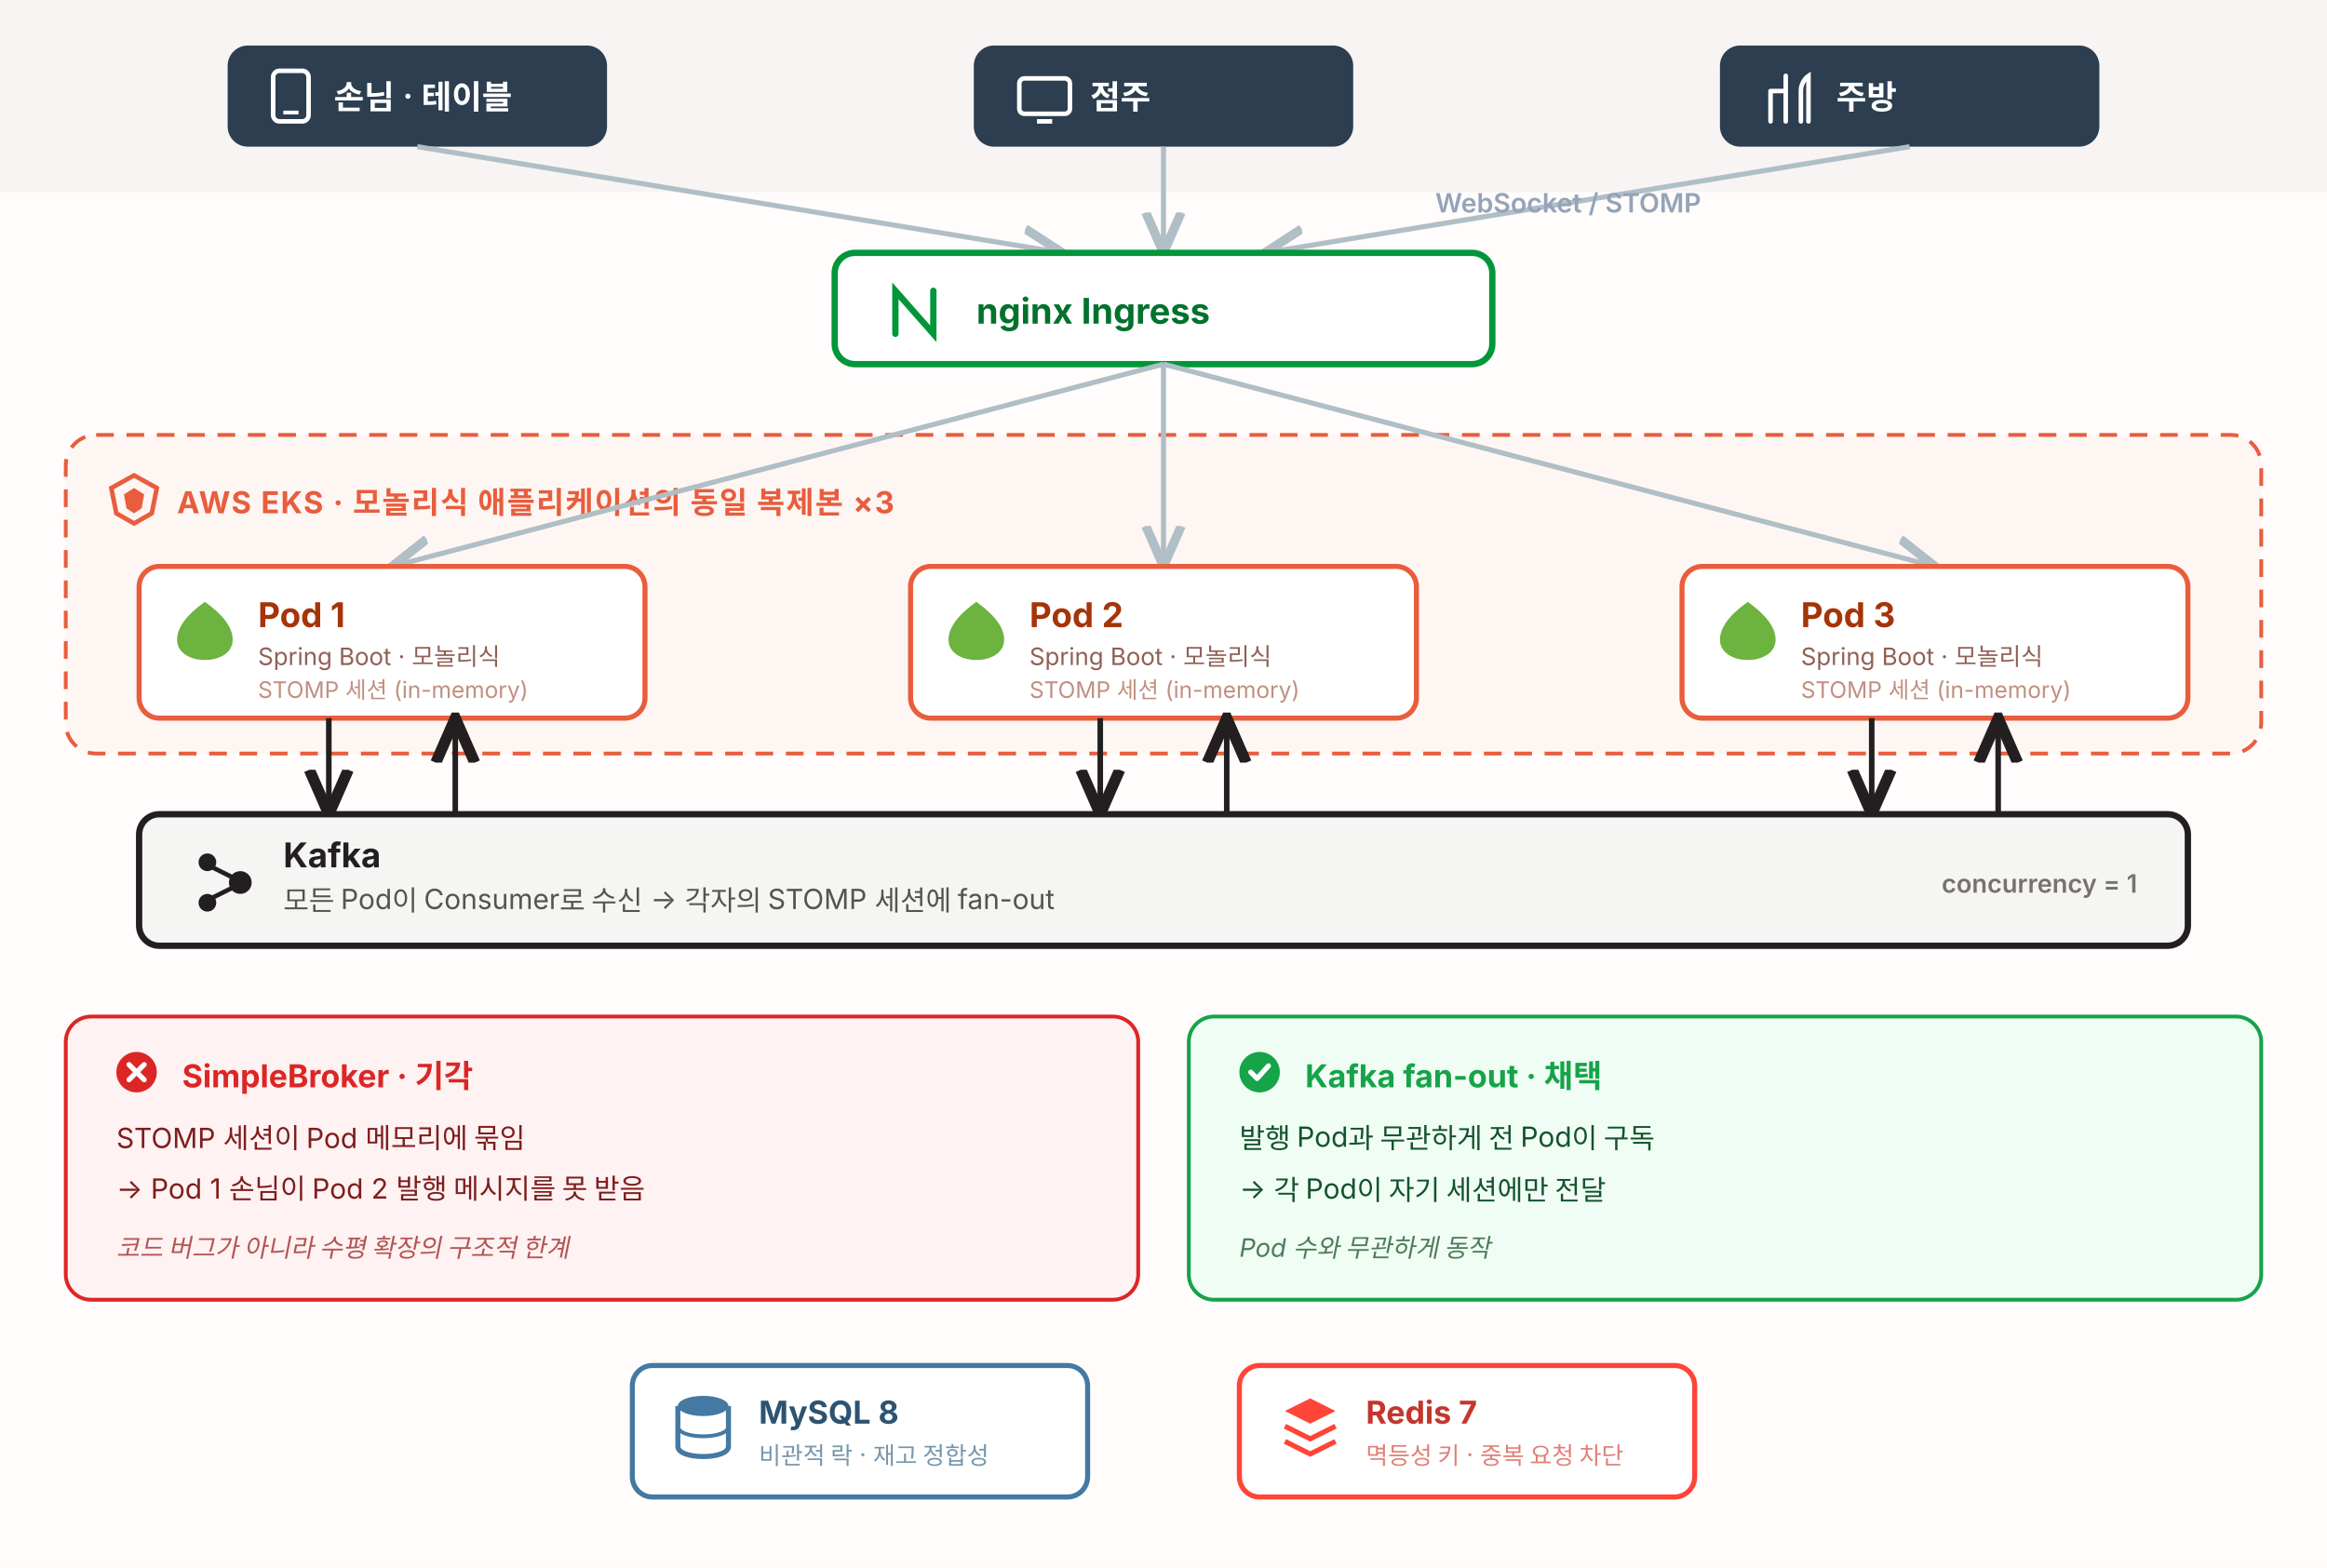
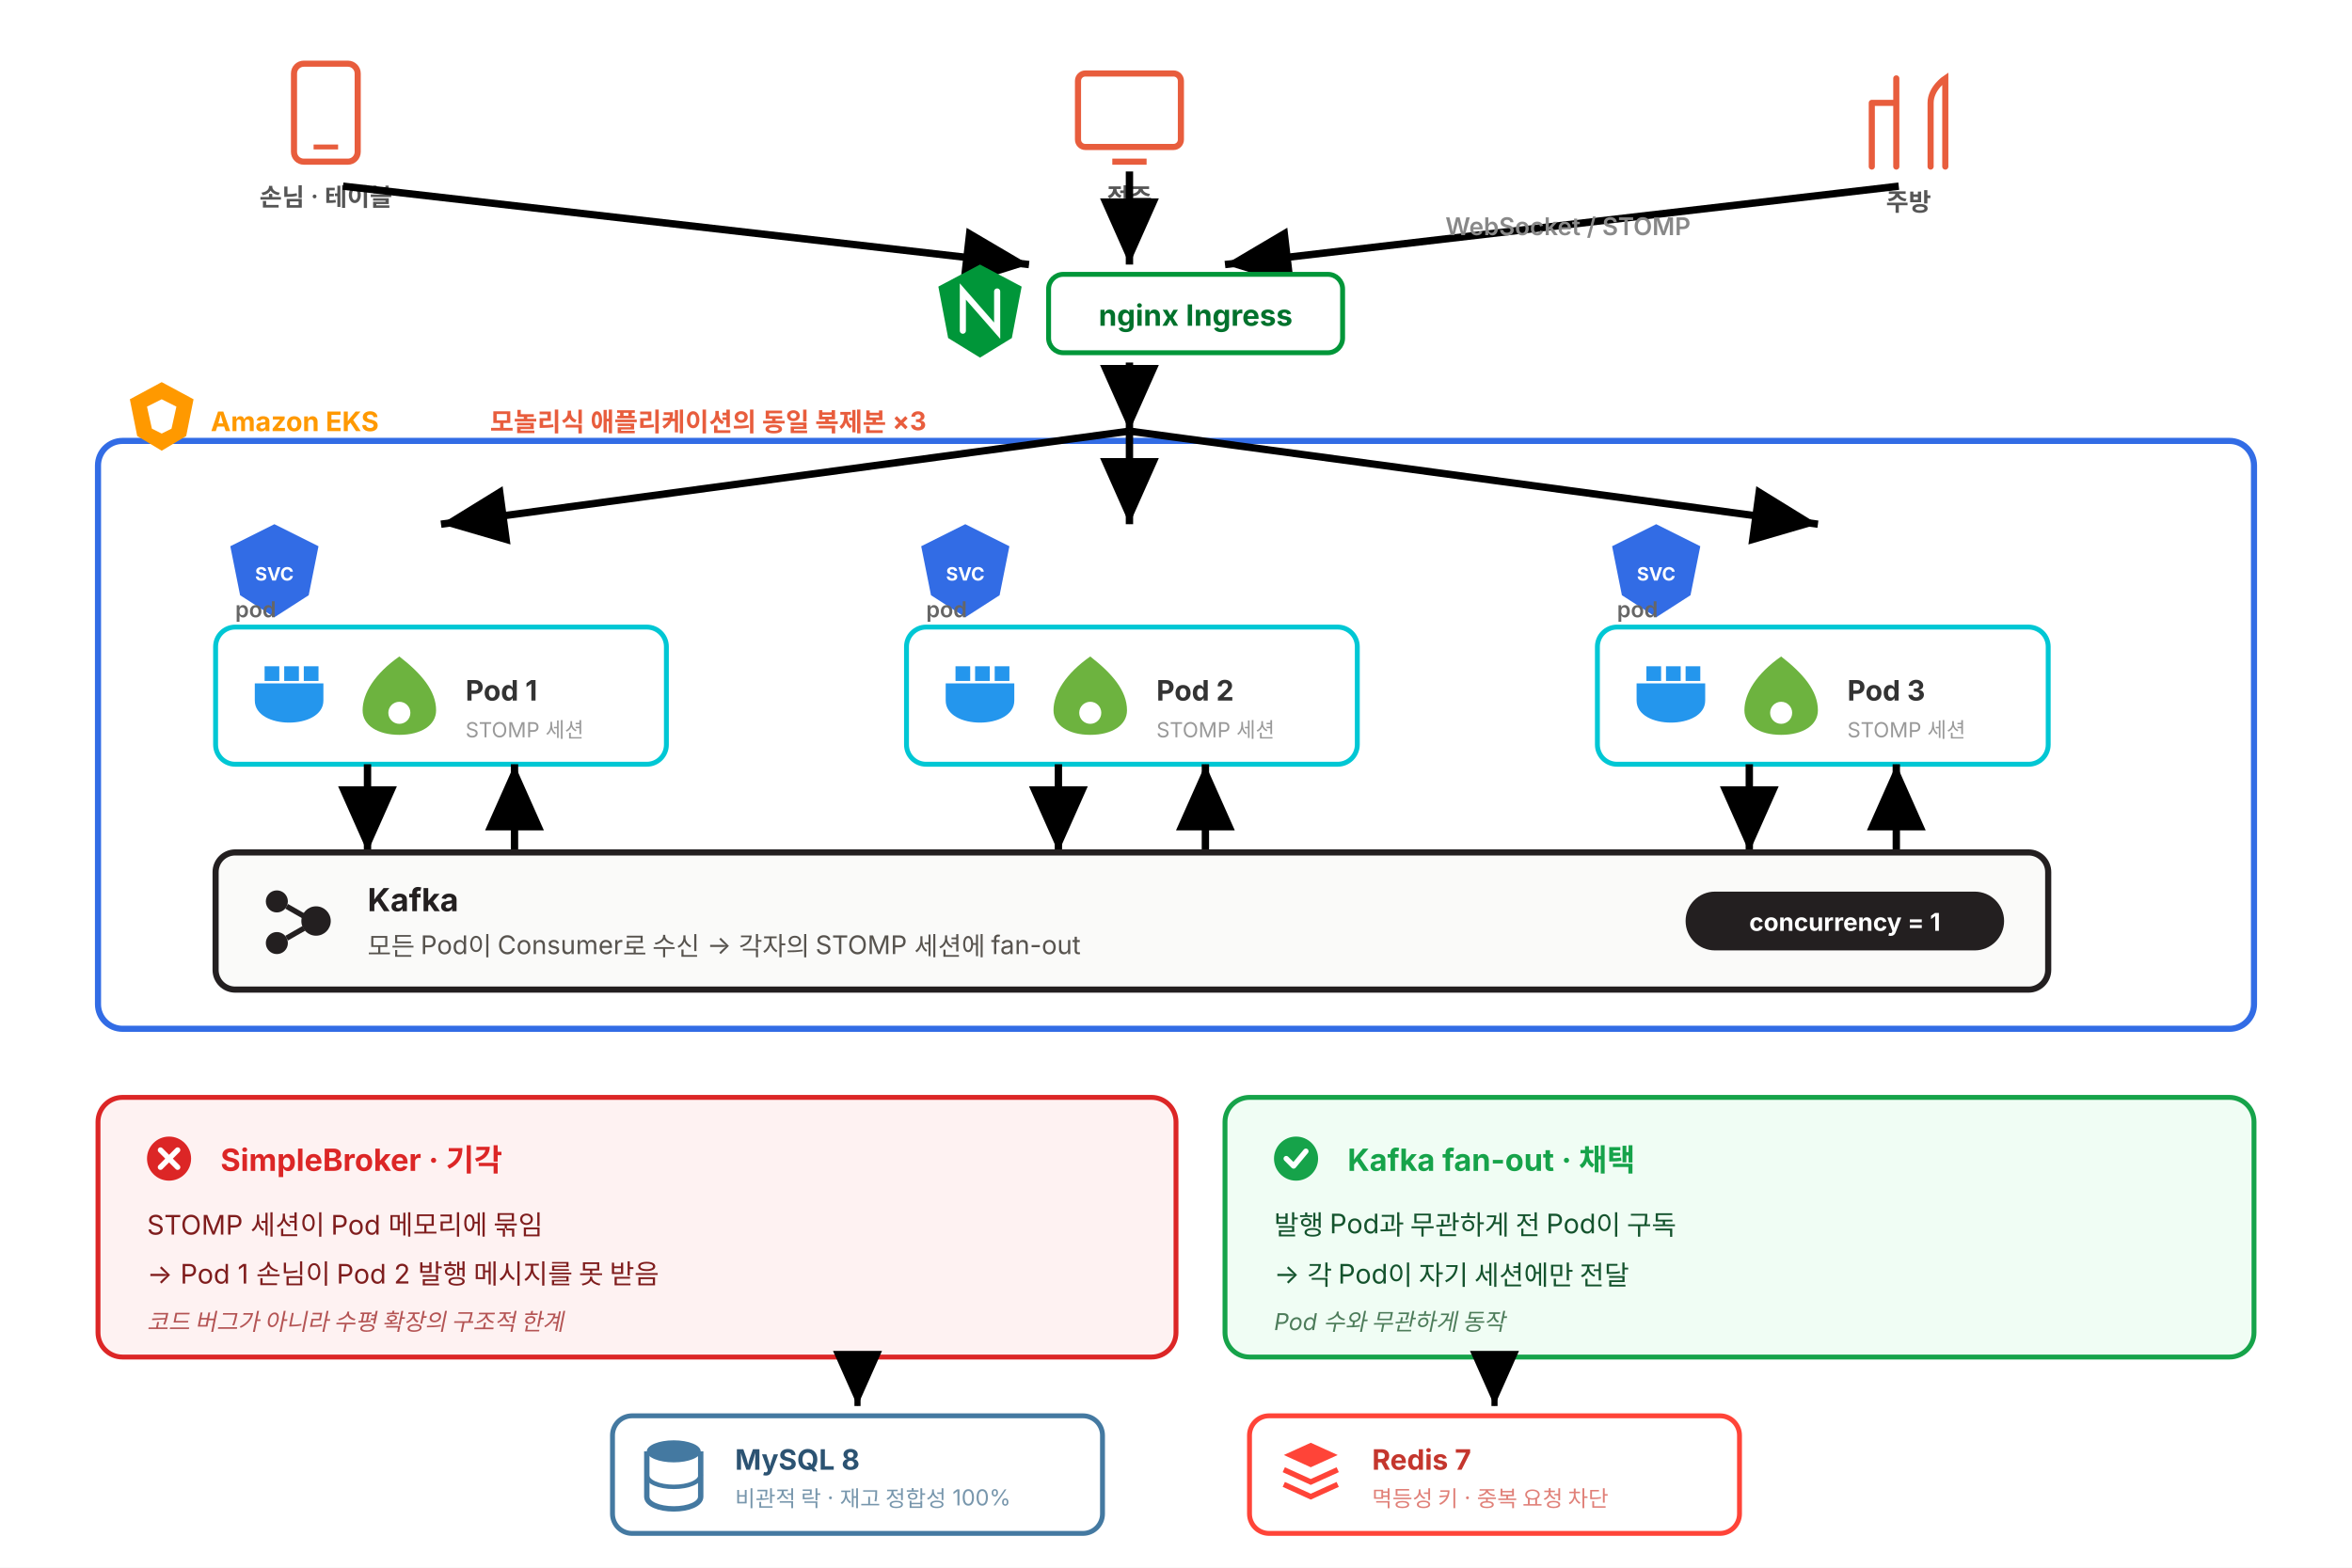
- <svg xmlns="http://www.w3.org/2000/svg" viewBox="0 0 920 620" font-family="Pretendard, -apple-system, BlinkMacSystemFont, sans-serif">
-   <rect width="920" height="620" fill="#FFFCFB" />
-   <rect x="0" y="0" width="920" height="76" fill="#F7F4F3" />
-   <rect x="90" y="18" width="150" height="40" rx="8" fill="#2C3E50" />
-   <g transform="translate(108,28)">
-     <rect x="0" y="0" width="14" height="20" rx="2.5" fill="none" stroke="#fff" stroke-width="1.8" />
-     <line x1="4" y1="16.5" x2="10" y2="16.5" stroke="#fff" stroke-width="1.5" />
+ <svg xmlns="http://www.w3.org/2000/svg" viewBox="0 0 960 640" font-family="Pretendard, -apple-system, sans-serif">
+   <rect width="960" height="640" fill="#fff" />
+   <g transform="translate(120,26)">
+     <rect x="0" y="0" width="26" height="40" rx="4" fill="none" stroke="#E85D3D" stroke-width="2.5" />
+     <line x1="8" y1="34" x2="18" y2="34" stroke="#E85D3D" stroke-width="2" />
+     <text x="13" y="58" font-size="10" fill="#555" text-anchor="middle" font-weight="600">손님 · 테이블</text>
  </g>
-   <text x="132" y="43" font-size="13" fill="#fff" font-weight="600">손님 · 테이블</text>
-   <rect x="385" y="18" width="150" height="40" rx="8" fill="#2C3E50" />
-   <g transform="translate(403,29)">
-     <rect x="0" y="2" width="20" height="14" rx="2" fill="none" stroke="#fff" stroke-width="1.8" />
-     <line x1="7" y1="19" x2="13" y2="19" stroke="#fff" stroke-width="1.8" />
+   <g transform="translate(440,30)">
+     <rect x="0" y="0" width="42" height="30" rx="3" fill="none" stroke="#E85D3D" stroke-width="2.5" />
+     <line x1="14" y1="36" x2="28" y2="36" stroke="#E85D3D" stroke-width="2.5" />
+     <text x="21" y="54" font-size="10" fill="#555" text-anchor="middle" font-weight="600">점주</text>
  </g>
-   <text x="431" y="43" font-size="13" fill="#fff" font-weight="600">점주</text>
-   <rect x="680" y="18" width="150" height="40" rx="8" fill="#2C3E50" />
-   <g transform="translate(698,28)">
-     <path d="M2 20 L2 8 M8 20 L8 2 M8 8 L2 8 M14 20 C14 20 14 10 14 8 C14 4 17 2 17 2 L17 20" fill="none" stroke="#fff" stroke-width="1.8" stroke-linecap="round" />
+   <g transform="translate(760,28)">
+     <path d="M4 40 L4 14 M14 40 L14 4 M14 14 L4 14 M28 40 C28 40 28 18 28 14 C28 8 34 4 34 4 L34 40" fill="none" stroke="#E85D3D" stroke-width="2.5" stroke-linecap="round" />
+     <text x="19" y="58" font-size="10" fill="#555" text-anchor="middle" font-weight="600">주방</text>
  </g>
-   <text x="726" y="43" font-size="13" fill="#fff" font-weight="600">주방</text>
-   <path d="M165 58 L420 100" stroke="#B0BEC5" stroke-width="2" marker-end="url(#g2)" />
-   <path d="M460 58 L460 100" stroke="#B0BEC5" stroke-width="2" marker-end="url(#g2)" />
-   <path d="M755 58 L500 100" stroke="#B0BEC5" stroke-width="2" marker-end="url(#g2)" />
-   <text x="620" y="84" font-size="10.5" fill="#94A3B8" text-anchor="middle" font-weight="600">WebSocket / STOMP</text>
-   <rect x="330" y="100" width="260" height="44" rx="8" fill="#fff" stroke="#009639" stroke-width="2.5" />
-   <g transform="translate(354,111)">
-     <path d="M0 21 L0 4 L15 21 L15 4" fill="none" stroke="#009639" stroke-width="2.5" stroke-linecap="round" />
+   <path d="M140 76 L420 108" stroke="#000" stroke-width="3" marker-end="url(#ar2)" />
+   <path d="M461 70 L461 108" stroke="#000" stroke-width="3" marker-end="url(#ar2)" />
+   <path d="M775 76 L500 108" stroke="#000" stroke-width="3" marker-end="url(#ar2)" />
+   <text x="640" y="96" font-size="10" fill="#888" text-anchor="middle" font-weight="600">WebSocket / STOMP</text>
+   <g transform="translate(380,108)">
+     <path d="M20 0 L37 9 L33 30 L20 38 L7 30 L3 9 Z" fill="#009639" />
+     <path d="M13 27 L13 11 L27 27 L27 11" fill="none" stroke="#fff" stroke-width="2.5" stroke-linecap="round" />
+     <rect x="48" y="4" width="120" height="32" rx="6" fill="#fff" stroke="#009639" stroke-width="2" />
+     <text x="108" y="25" font-size="12" fill="#00722C" text-anchor="middle" font-weight="700">nginx Ingress</text>
  </g>
-   <text x="386" y="128" font-size="14" fill="#00722C" font-weight="700">nginx Ingress</text>
-   <rect x="26" y="172" width="868" height="126" rx="12" fill="#FEF6F3" stroke="#E85D3D" stroke-width="1.5" stroke-dasharray="7 5" />
-   <g transform="translate(44,188)">
-     <path d="M9 0 L18 5 L16 15 L9 19 L2 15 L0 5 Z" fill="none" stroke="#E85D3D" stroke-width="1.8" />
-     <path d="M9 5 L13 7.5 L12 13 L9 15 L6 13 L5 7.5 Z" fill="#E85D3D" />
+   <path d="M461 148 L461 176" stroke="#000" stroke-width="3" marker-end="url(#ar2)" />
+   <rect x="40" y="180" width="880" height="240" rx="10" fill="none" stroke="#326CE5" stroke-width="2.5" />
+   <g transform="translate(52,156)">
+     <path d="M14 0 L27 7 L24 22 L14 28 L4 22 L1 7 Z" fill="#FF9900" />
+     <path d="M14 7 L20 10 L18 19 L14 21 L10 19 L8 10 Z" fill="#fff" />
  </g>
-   <text x="70" y="203" font-size="12" fill="#E85D3D" font-weight="700" letter-spacing="0.5">AWS EKS · 모놀리식 애플리케이션의 동일 복제본 ×3</text>
-   <path d="M460 144 L155 224" stroke="#B0BEC5" stroke-width="2" marker-end="url(#g2)" />
-   <path d="M460 144 L460 224" stroke="#B0BEC5" stroke-width="2" marker-end="url(#g2)" />
-   <path d="M460 144 L765 224" stroke="#B0BEC5" stroke-width="2" marker-end="url(#g2)" />
-   <rect x="55" y="224" width="200" height="60" rx="8" fill="#fff" stroke="#E85D3D" stroke-width="2" />
-   <g transform="translate(70,238)">
-     <path d="M11 0 C4 5 0 10 0 15 C0 20 5 23 11 23 C17 23 22 20 22 15 C22 10 18 5 11 0 Z" fill="#6DB33F" />
+   <text x="86" y="176" font-size="11" fill="#FF9900" font-weight="700">Amazon EKS</text>
+   <text x="200" y="176" font-size="10.5" fill="#E85D3D" font-weight="700">모놀리식 애플리케이션의 동일 복제본 ×3</text>
+   <path d="M461 176 L180 214" stroke="#000" stroke-width="3" marker-end="url(#ar2)" />
+   <path d="M461 176 L461 214" stroke="#000" stroke-width="3" marker-end="url(#ar2)" />
+   <path d="M461 176 L742 214" stroke="#000" stroke-width="3" marker-end="url(#ar2)" />
+   <g transform="translate(88,214)">
+     <path d="M24 0 L42 9 L38 29 L24 38 L10 29 L6 9 Z" fill="#326CE5" />
+     <text x="24" y="23" font-size="7.5" fill="#fff" text-anchor="middle" font-weight="700">SVC</text>
+     <rect x="0" y="42" width="184" height="56" rx="8" fill="#fff" stroke="#00C7D4" stroke-width="2" />
+     <text x="8" y="38" font-size="9" fill="#666" font-weight="600">pod</text>
+     <g transform="translate(14,56)">
+       <path d="M2 16 L2 9 L30 9 L30 16 C30 22 23 25 16 25 C9 25 2 22 2 16 Z" fill="#2496ED" />
+       <rect x="6" y="2" width="6" height="6" fill="#2496ED" />
+       <rect x="14" y="2" width="6" height="6" fill="#2496ED" />
+       <rect x="22" y="2" width="6" height="6" fill="#2496ED" />
+     </g>
+     <g transform="translate(60,54)">
+       <path d="M15 0 C5 7 0 15 0 22 C0 28 6 32 15 32 C24 32 30 28 30 22 C30 14 24 7 15 0 Z" fill="#6DB33F" />
+       <circle cx="15" cy="23" r="4.5" fill="#fff" />
+     </g>
+     <text x="102" y="72" font-size="11.5" fill="#333" font-weight="700">Pod 1</text>
+     <text x="102" y="87" font-size="8.5" fill="#999">STOMP 세션</text>
  </g>
-   <text x="102" y="248" font-size="13.5" fill="#A63409" font-weight="700">Pod 1</text>
-   <text x="102" y="263" font-size="9.5" fill="#8F6055">Spring Boot · 모놀리식</text>
-   <text x="102" y="276" font-size="9" fill="#C09080">STOMP 세션 (in-memory)</text>
-   <rect x="360" y="224" width="200" height="60" rx="8" fill="#fff" stroke="#E85D3D" stroke-width="2" />
-   <g transform="translate(375,238)">
-     <path d="M11 0 C4 5 0 10 0 15 C0 20 5 23 11 23 C17 23 22 20 22 15 C22 10 18 5 11 0 Z" fill="#6DB33F" />
+   <g transform="translate(370,214)">
+     <path d="M24 0 L42 9 L38 29 L24 38 L10 29 L6 9 Z" fill="#326CE5" />
+     <text x="24" y="23" font-size="7.5" fill="#fff" text-anchor="middle" font-weight="700">SVC</text>
+     <rect x="0" y="42" width="184" height="56" rx="8" fill="#fff" stroke="#00C7D4" stroke-width="2" />
+     <text x="8" y="38" font-size="9" fill="#666" font-weight="600">pod</text>
+     <g transform="translate(14,56)">
+       <path d="M2 16 L2 9 L30 9 L30 16 C30 22 23 25 16 25 C9 25 2 22 2 16 Z" fill="#2496ED" />
+       <rect x="6" y="2" width="6" height="6" fill="#2496ED" />
+       <rect x="14" y="2" width="6" height="6" fill="#2496ED" />
+       <rect x="22" y="2" width="6" height="6" fill="#2496ED" />
+     </g>
+     <g transform="translate(60,54)">
+       <path d="M15 0 C5 7 0 15 0 22 C0 28 6 32 15 32 C24 32 30 28 30 22 C30 14 24 7 15 0 Z" fill="#6DB33F" />
+       <circle cx="15" cy="23" r="4.5" fill="#fff" />
+     </g>
+     <text x="102" y="72" font-size="11.5" fill="#333" font-weight="700">Pod 2</text>
+     <text x="102" y="87" font-size="8.5" fill="#999">STOMP 세션</text>
  </g>
-   <text x="407" y="248" font-size="13.5" fill="#A63409" font-weight="700">Pod 2</text>
-   <text x="407" y="263" font-size="9.5" fill="#8F6055">Spring Boot · 모놀리식</text>
-   <text x="407" y="276" font-size="9" fill="#C09080">STOMP 세션 (in-memory)</text>
-   <rect x="665" y="224" width="200" height="60" rx="8" fill="#fff" stroke="#E85D3D" stroke-width="2" />
-   <g transform="translate(680,238)">
-     <path d="M11 0 C4 5 0 10 0 15 C0 20 5 23 11 23 C17 23 22 20 22 15 C22 10 18 5 11 0 Z" fill="#6DB33F" />
+   <g transform="translate(652,214)">
+     <path d="M24 0 L42 9 L38 29 L24 38 L10 29 L6 9 Z" fill="#326CE5" />
+     <text x="24" y="23" font-size="7.5" fill="#fff" text-anchor="middle" font-weight="700">SVC</text>
+     <rect x="0" y="42" width="184" height="56" rx="8" fill="#fff" stroke="#00C7D4" stroke-width="2" />
+     <text x="8" y="38" font-size="9" fill="#666" font-weight="600">pod</text>
+     <g transform="translate(14,56)">
+       <path d="M2 16 L2 9 L30 9 L30 16 C30 22 23 25 16 25 C9 25 2 22 2 16 Z" fill="#2496ED" />
+       <rect x="6" y="2" width="6" height="6" fill="#2496ED" />
+       <rect x="14" y="2" width="6" height="6" fill="#2496ED" />
+       <rect x="22" y="2" width="6" height="6" fill="#2496ED" />
+     </g>
+     <g transform="translate(60,54)">
+       <path d="M15 0 C5 7 0 15 0 22 C0 28 6 32 15 32 C24 32 30 28 30 22 C30 14 24 7 15 0 Z" fill="#6DB33F" />
+       <circle cx="15" cy="23" r="4.5" fill="#fff" />
+     </g>
+     <text x="102" y="72" font-size="11.5" fill="#333" font-weight="700">Pod 3</text>
+     <text x="102" y="87" font-size="8.5" fill="#999">STOMP 세션</text>
  </g>
-   <text x="712" y="248" font-size="13.5" fill="#A63409" font-weight="700">Pod 3</text>
-   <text x="712" y="263" font-size="9.5" fill="#8F6055">Spring Boot · 모놀리식</text>
-   <text x="712" y="276" font-size="9" fill="#C09080">STOMP 세션 (in-memory)</text>
-   <path d="M130 284 L130 322" stroke="#231F20" stroke-width="2.2" marker-end="url(#k2)" />
-   <path d="M180 322 L180 284" stroke="#231F20" stroke-width="2.2" marker-end="url(#k2)" />
-   <path d="M435 284 L435 322" stroke="#231F20" stroke-width="2.2" marker-end="url(#k2)" />
-   <path d="M485 322 L485 284" stroke="#231F20" stroke-width="2.2" marker-end="url(#k2)" />
-   <path d="M740 284 L740 322" stroke="#231F20" stroke-width="2.2" marker-end="url(#k2)" />
-   <path d="M790 322 L790 284" stroke="#231F20" stroke-width="2.2" marker-end="url(#k2)" />
-   <rect x="55" y="322" width="810" height="52" rx="8" fill="#F5F5F4" stroke="#231F20" stroke-width="2.5" />
-   <g transform="translate(78,336)">
-     <circle cx="4" cy="5" r="3.5" fill="#231F20" />
-     <circle cx="4" cy="21" r="3.5" fill="#231F20" />
-     <circle cx="17" cy="13" r="4.5" fill="#231F20" />
-     <path d="M6 7 L14 11 M6 19 L14 15" stroke="#231F20" stroke-width="1.8" />
+   <path d="M150 312 L150 348" stroke="#000" stroke-width="3" marker-end="url(#ar2)" />
+   <path d="M210 348 L210 312" stroke="#000" stroke-width="3" marker-end="url(#ar2)" />
+   <path d="M432 312 L432 348" stroke="#000" stroke-width="3" marker-end="url(#ar2)" />
+   <path d="M492 348 L492 312" stroke="#000" stroke-width="3" marker-end="url(#ar2)" />
+   <path d="M714 312 L714 348" stroke="#000" stroke-width="3" marker-end="url(#ar2)" />
+   <path d="M774 348 L774 312" stroke="#000" stroke-width="3" marker-end="url(#ar2)" />
+   <g transform="translate(88,348)">
+     <rect x="0" y="0" width="748" height="56" rx="8" fill="#FAFAF9" stroke="#231F20" stroke-width="2.5" />
+     <g transform="translate(20,15)">
+       <circle cx="5" cy="5" r="4.5" fill="#231F20" />
+       <circle cx="5" cy="22" r="4.5" fill="#231F20" />
+       <circle cx="21" cy="13" r="6" fill="#231F20" />
+       <path d="M9 7 L16 11 M9 20 L16 16" stroke="#231F20" stroke-width="2.2" />
+     </g>
+     <text x="62" y="24" font-size="13" fill="#231F20" font-weight="700">Kafka</text>
+     <text x="62" y="42" font-size="10.5" fill="#57534E">모든 Pod이 Consumer로 수신 → 각자의 STOMP 세션에 fan-out</text>
+     <rect x="600" y="16" width="130" height="24" rx="12" fill="#231F20" />
+     <text x="665" y="32" font-size="10" fill="#fff" text-anchor="middle" font-weight="700">concurrency = 1</text>
  </g>
-   <text x="112" y="343" font-size="13.5" fill="#231F20" font-weight="700">Kafka</text>
-   <text x="112" y="360" font-size="11" fill="#57534E">모든 Pod이 Consumer로 수신 → 각자의 STOMP 세션에 fan-out</text>
-   <text x="845" y="353" font-size="10" fill="#78716C" text-anchor="end" font-weight="600">concurrency = 1</text>
-   <rect x="26" y="402" width="424" height="112" rx="10" fill="#FEF2F2" stroke="#DC2626" stroke-width="1.5" />
-   <g transform="translate(46,416)">
-     <circle cx="8" cy="8" r="8" fill="#DC2626" />
-     <path d="M5 5 L11 11 M11 5 L5 11" stroke="#fff" stroke-width="2" stroke-linecap="round" />
+   <g transform="translate(40,448)">
+     <rect x="0" y="0" width="440" height="106" rx="10" fill="#FEF2F2" stroke="#DC2626" stroke-width="2" />
+     <g transform="translate(20,16)">
+       <circle cx="9" cy="9" r="9" fill="#DC2626" />
+       <path d="M5.5 5.5 L12.5 12.5 M12.5 5.5 L5.5 12.5" stroke="#fff" stroke-width="2.2" stroke-linecap="round" />
+     </g>
+     <text x="50" y="30" font-size="12.5" fill="#DC2626" font-weight="700">SimpleBroker · 기각</text>
+     <text x="20" y="56" font-size="11" fill="#7F1D1D">STOMP 세션이 Pod 메모리에 묶임</text>
+     <text x="20" y="76" font-size="11" fill="#7F1D1D">→ Pod 1 손님이 Pod 2 발행 메시지를 못 받음</text>
+     <text x="20" y="95" font-size="9.5" fill="#B45454" font-style="italic">코드 버그가 아니라 수평 확장의 구조적 한계</text>
  </g>
-   <text x="72" y="430" font-size="12.5" fill="#DC2626" font-weight="700">SimpleBroker · 기각</text>
-   <text x="46" y="454" font-size="11" fill="#7F1D1D">STOMP 세션이 Pod 메모리에 묶임</text>
-   <text x="46" y="474" font-size="11" fill="#7F1D1D">→ Pod 1 손님이 Pod 2 발행 메시지를 못 받음</text>
-   <text x="46" y="497" font-size="10" fill="#B45454" font-style="italic">코드 버그가 아니라 수평 확장의 구조적 한계</text>
-   <rect x="470" y="402" width="424" height="112" rx="10" fill="#F0FDF4" stroke="#16A34A" stroke-width="1.5" />
-   <g transform="translate(490,416)">
-     <circle cx="8" cy="8" r="8" fill="#16A34A" />
-     <path d="M4.5 8 L7 10.5 L11.5 5.5" fill="none" stroke="#fff" stroke-width="2" stroke-linecap="round" stroke-linejoin="round" />
+   <g transform="translate(500,448)">
+     <rect x="0" y="0" width="420" height="106" rx="10" fill="#F0FDF4" stroke="#16A34A" stroke-width="2" />
+     <g transform="translate(20,16)">
+       <circle cx="9" cy="9" r="9" fill="#16A34A" />
+       <path d="M5 9 L8 12 L13 6" fill="none" stroke="#fff" stroke-width="2.2" stroke-linecap="round" stroke-linejoin="round" />
+     </g>
+     <text x="50" y="30" font-size="12.5" fill="#16A34A" font-weight="700">Kafka fan-out · 채택</text>
+     <text x="20" y="56" font-size="11" fill="#14532D">발행 Pod과 무관하게 전 Pod이 구독</text>
+     <text x="20" y="76" font-size="11" fill="#14532D">→ 각 Pod이 자기 세션에만 전달</text>
+     <text x="20" y="95" font-size="9.5" fill="#4D7C5A" font-style="italic">Pod 수와 무관하게 동작</text>
  </g>
-   <text x="516" y="430" font-size="12.5" fill="#16A34A" font-weight="700">Kafka fan-out · 채택</text>
-   <text x="490" y="454" font-size="11" fill="#14532D">발행 Pod과 무관하게 전 Pod이 구독</text>
-   <text x="490" y="474" font-size="11" fill="#14532D">→ 각 Pod이 자기 세션에만 전달</text>
-   <text x="490" y="497" font-size="10" fill="#4D7C5A" font-style="italic">Pod 수와 무관하게 동작</text>
-   <rect x="250" y="540" width="180" height="52" rx="8" fill="#fff" stroke="#4479A1" stroke-width="2" />
-   <g transform="translate(268,552)">
-     <ellipse cx="10" cy="4" rx="10" ry="4" fill="#4479A1" />
-     <path d="M0 4 L0 20 C0 22.5 4.5 24 10 24 C15.5 24 20 22.5 20 20 L20 4" fill="none" stroke="#4479A1" stroke-width="2" />
-     <path d="M0 12 C0 14.5 4.5 16 10 16 C15.5 16 20 14.5 20 12" fill="none" stroke="#4479A1" stroke-width="1.5" />
+   <g transform="translate(250,578)">
+     <rect x="0" y="0" width="200" height="48" rx="8" fill="#fff" stroke="#4479A1" stroke-width="2" />
+     <g transform="translate(14,10)">
+       <ellipse cx="11" cy="4.5" rx="11" ry="4.5" fill="#4479A1" />
+       <path d="M0 4.5 L0 23 C0 26 5 28 11 28 C17 28 22 26 22 23 L22 4.5" fill="none" stroke="#4479A1" stroke-width="2.2" />
+       <path d="M0 14 C0 17 5 19 11 19 C17 19 22 17 22 14" fill="none" stroke="#4479A1" stroke-width="1.8" />
+     </g>
+     <text x="50" y="22" font-size="11.5" fill="#2C5372" font-weight="700">MySQL 8</text>
+     <text x="50" y="37" font-size="9" fill="#7796AC">비관적 락 · 재고 정합성 100%</text>
  </g>
-   <text x="300" y="563" font-size="12.5" fill="#2C5372" font-weight="700">MySQL 8</text>
-   <text x="300" y="579" font-size="9.5" fill="#7796AC">비관적 락 · 재고 정합성</text>
-   <rect x="490" y="540" width="180" height="52" rx="8" fill="#fff" stroke="#FF4438" stroke-width="2" />
-   <g transform="translate(508,553)">
-     <path d="M10 0 L20 5 L10 10 L0 5 Z" fill="#FF4438" />
-     <path d="M0 11 L10 16 L20 11" fill="none" stroke="#FF4438" stroke-width="2" />
-     <path d="M0 17 L10 22 L20 17" fill="none" stroke="#FF4438" stroke-width="2" />
+   <g transform="translate(510,578)">
+     <rect x="0" y="0" width="200" height="48" rx="8" fill="#fff" stroke="#FF4438" stroke-width="2" />
+     <g transform="translate(14,11)">
+       <path d="M11 0 L22 5 L11 10 L0 5 Z" fill="#FF4438" />
+       <path d="M0 11 L11 16 L22 11" fill="none" stroke="#FF4438" stroke-width="2.2" />
+       <path d="M0 17 L11 22 L22 17" fill="none" stroke="#FF4438" stroke-width="2.2" />
+     </g>
+     <text x="50" y="22" font-size="11.5" fill="#C4362D" font-weight="700">Redis 7</text>
+     <text x="50" y="37" font-size="9" fill="#E08078">멱등성 키 · 중복 요청 차단</text>
  </g>
-   <text x="540" y="563" font-size="12.5" fill="#C4362D" font-weight="700">Redis 7</text>
-   <text x="540" y="579" font-size="9.5" fill="#E08078">멱등성 키 · 중복 요청 차단</text>
+   <path d="M350 560 L350 574" stroke="#000" stroke-width="2.5" marker-end="url(#ar2)" />
+   <path d="M610 560 L610 574" stroke="#000" stroke-width="2.5" marker-end="url(#ar2)" />
  <defs>
-     <marker id="g2" markerWidth="9" markerHeight="9" refX="8" refY="4.5" orient="auto">
-       <path d="M0 1 L8 4.5 L0 8" fill="none" stroke="#B0BEC5" stroke-width="1.8" />
-     </marker>
-     <marker id="k2" markerWidth="9" markerHeight="9" refX="8" refY="4.5" orient="auto">
-       <path d="M0 1 L8 4.5 L0 8" fill="none" stroke="#231F20" stroke-width="2" />
+     <marker id="ar2" markerWidth="10" markerHeight="10" refX="9" refY="5" orient="auto">
+       <path d="M0 1 L9 5 L0 9 Z" fill="#000" />
    </marker>
  </defs>
</svg>
